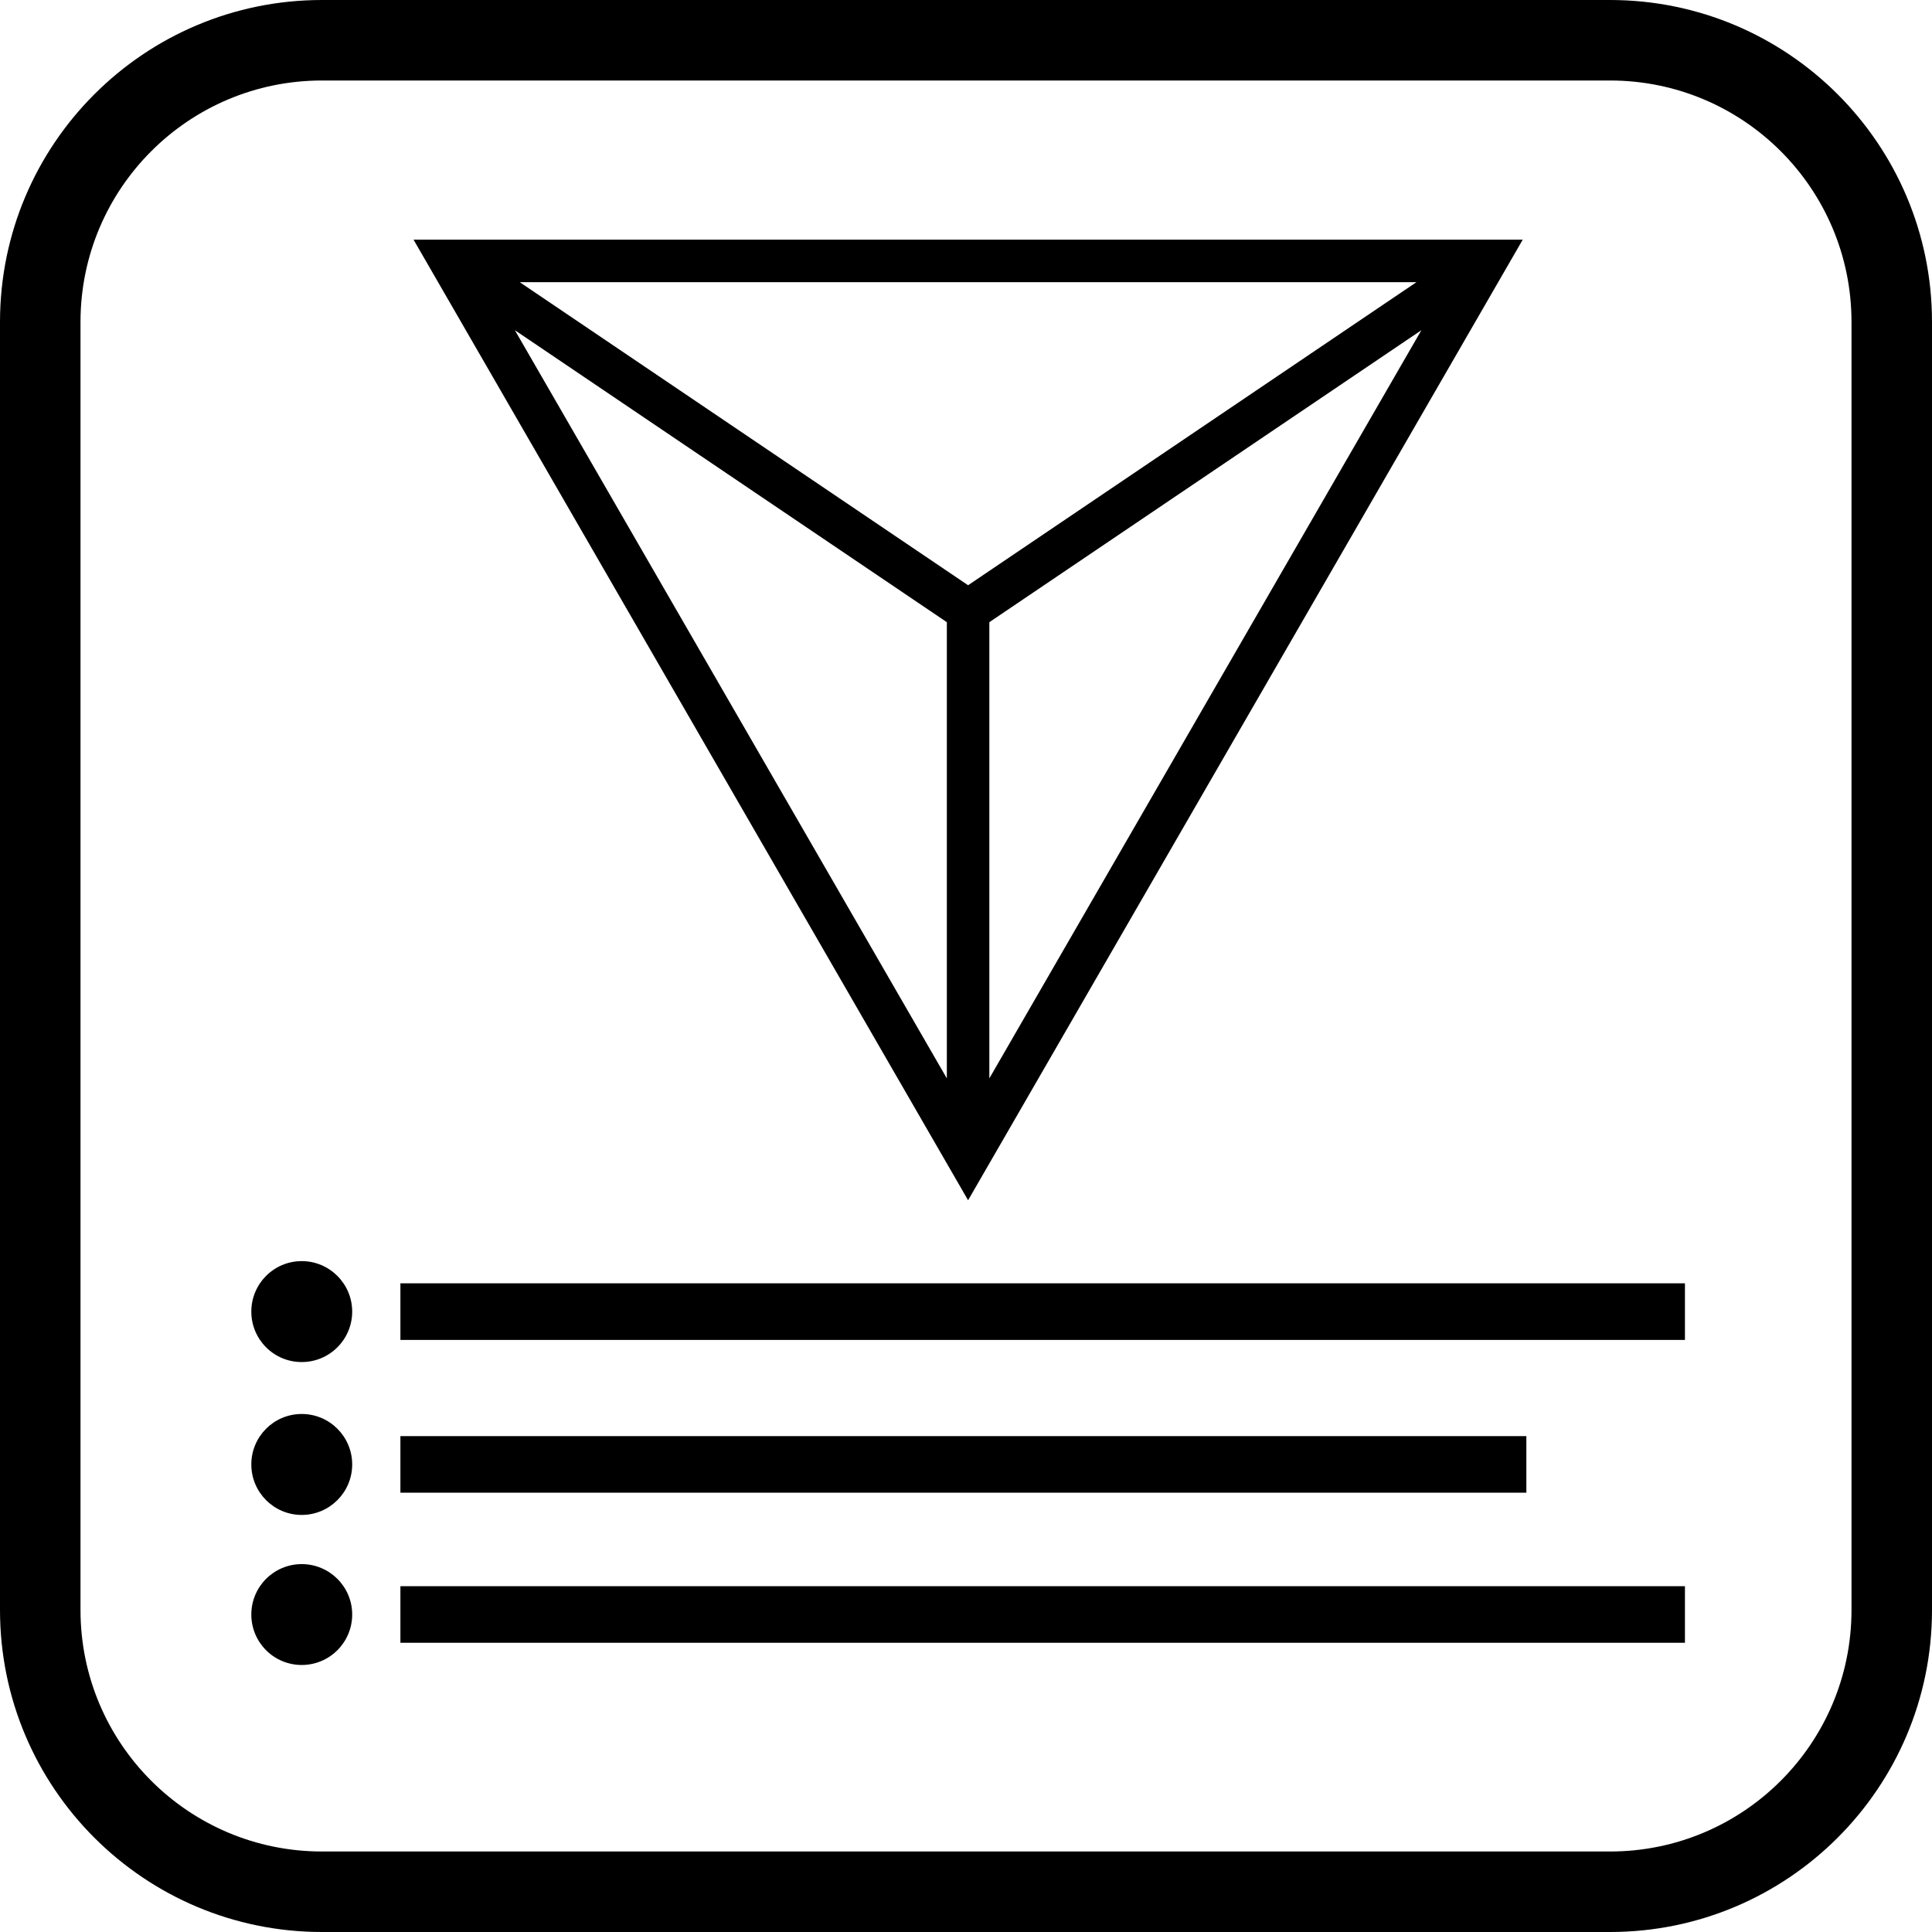
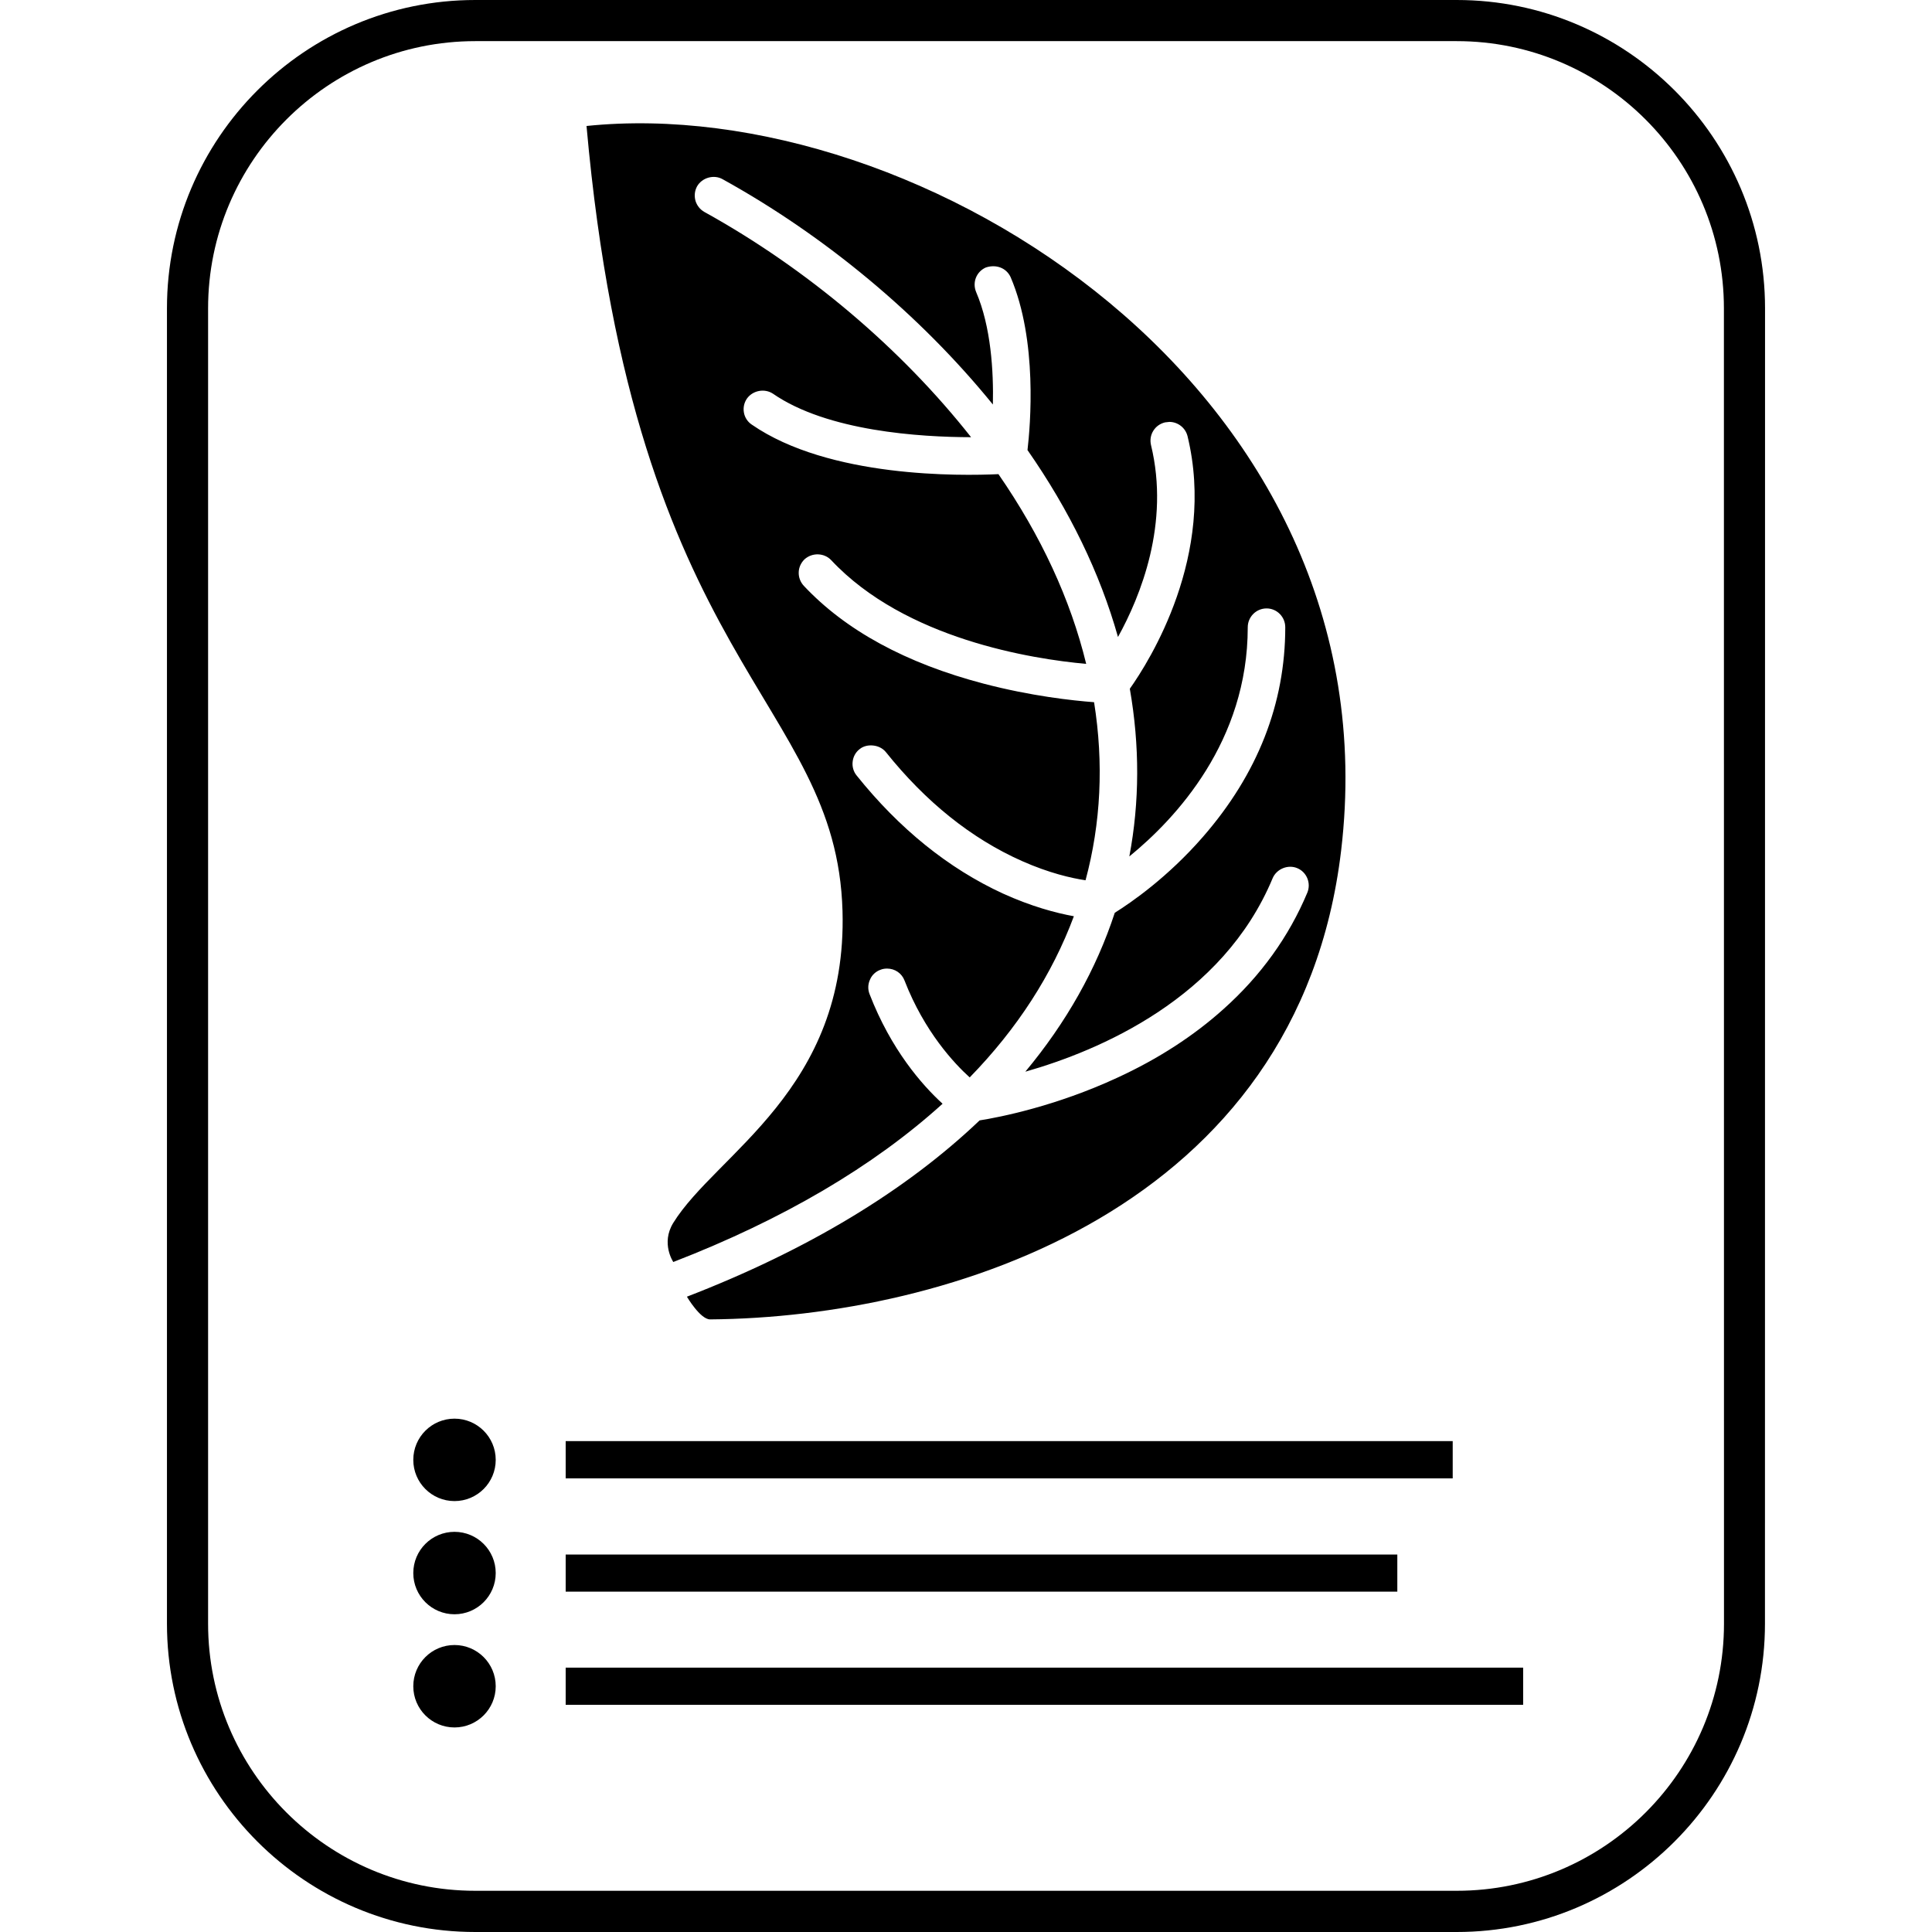
- <svg xmlns="http://www.w3.org/2000/svg" enable-background="new 0 244 24 24" height="24px" id="Ebene_1" version="1.1" viewBox="0 244 24 24" width="24px" x="0px" xml:space="preserve" y="0px">
-   <path d="M20,244H4c-2.209,0-4,1.791-4,4v16c0,2.209,1.791,4,4,4h16c2.209,0,4-1.791,4-4v-16C24,245.791,22.209,244,20,244z M23,264  c0,1.657-1.343,3-3,3H4c-1.657,0-3-1.343-3-3v-16c0-1.657,1.343-3,3-3h16c1.657,0,3,1.343,3,3V264z M4.974,259.942h15.957v0.703  H4.974V259.942z M18.962,262.543H4.974v-0.703h13.987V262.543z M4.974,263.704h15.957v0.703H4.974V263.704z M4.375,260.293  c0,0.347-0.281,0.627-0.627,0.627s-0.626-0.28-0.626-0.627c0-0.346,0.28-0.627,0.626-0.627S4.375,259.948,4.375,260.293z   M4.375,262.192c0,0.346-0.281,0.627-0.627,0.627s-0.626-0.281-0.626-0.627c0-0.347,0.28-0.627,0.626-0.627  S4.375,261.845,4.375,262.192z M4.375,264.056c0,0.347-0.281,0.627-0.627,0.627s-0.626-0.28-0.626-0.627  c0-0.346,0.28-0.626,0.626-0.626S4.375,263.71,4.375,264.056z M18.916,246.977H5.137l6.889,11.933L18.916,246.977z M12.29,257.396  v-5.667l5.367-3.627L12.29,257.396z M17.596,247.505l-5.57,3.765l-5.57-3.765H17.596z M11.762,257.396l-5.366-9.294l5.366,3.627  V257.396z" />
+ <svg xmlns="http://www.w3.org/2000/svg" version="1.1" id="Ebene_1" x="0px" y="0px" width="24px" height="24px" viewBox="0 0 24 24" enable-background="new 0 0 24 24" xml:space="preserve">
+   <g>
+     <g>
+       <rect x="7.027" y="17.902" width="11.019" height="0.463" />
+       <path d="M21.926,3.83c0-2.112-1.719-3.83-3.83-3.83H5.904c-2.112,0-3.83,1.718-3.83,3.83v16.34c0,2.111,1.718,3.83,3.83,3.83    h12.192c2.11,0,3.829-1.719,3.829-3.83L21.926,3.83L21.926,3.83z M21.416,20.17c0,1.83-1.488,3.318-3.32,3.318H5.904    c-1.83,0-3.319-1.488-3.319-3.318V3.83c0-1.83,1.489-3.319,3.319-3.319h12.192c1.83,0,3.319,1.489,3.319,3.319L21.416,20.17    L21.416,20.17z" />
+       <circle cx="5.646" cy="18.135" r="0.512" />
+       <rect x="7.027" y="19.311" width="10.331" height="0.461" />
+       <circle cx="5.646" cy="19.541" r="0.512" />
+       <rect x="7.027" y="20.716" width="11.894" height="0.462" />
+       <circle cx="5.646" cy="20.947" r="0.512" />
+     </g>
+     <path d="M8.364,15.677c1.362-0.527,2.487-1.188,3.345-1.966c-0.257-0.235-0.64-0.672-0.907-1.362   c-0.023-0.059-0.021-0.123,0.006-0.181c0.023-0.056,0.073-0.102,0.132-0.122c0.022-0.009,0.05-0.014,0.079-0.014   c0.099,0,0.184,0.059,0.218,0.15c0.246,0.634,0.618,1.03,0.809,1.202c0.592-0.607,1.025-1.28,1.294-2.002   c-0.225-0.041-0.529-0.122-0.881-0.282c-0.676-0.311-1.287-0.804-1.818-1.467c-0.038-0.046-0.057-0.11-0.049-0.172   c0.007-0.062,0.038-0.119,0.089-0.157c0.085-0.069,0.244-0.059,0.323,0.038c0.496,0.62,1.063,1.075,1.691,1.354   c0.338,0.15,0.615,0.213,0.79,0.239c0.191-0.709,0.227-1.453,0.106-2.212c-0.266-0.02-0.782-0.076-1.37-0.23   c-0.966-0.253-1.718-0.663-2.236-1.216C9.943,7.232,9.919,7.17,9.922,7.107c0.002-0.059,0.028-0.116,0.072-0.159   c0.098-0.088,0.247-0.079,0.331,0.01c0.92,0.983,2.501,1.229,3.168,1.289c-0.195-0.802-0.562-1.593-1.09-2.357   C11.936,5.912,10.3,5.939,9.338,5.274C9.287,5.24,9.251,5.185,9.241,5.124C9.23,5.062,9.245,5,9.279,4.951   C9.351,4.85,9.497,4.822,9.601,4.89c0.677,0.468,1.829,0.54,2.462,0.541c-0.872-1.106-2.04-2.094-3.313-2.798   c-0.053-0.03-0.092-0.079-0.11-0.137c-0.018-0.064-0.01-0.125,0.018-0.179c0.062-0.111,0.211-0.153,0.32-0.09   c1.277,0.706,2.458,1.692,3.356,2.798c0.009-0.413-0.023-0.965-0.208-1.397c-0.05-0.12,0.003-0.253,0.12-0.305   c0.128-0.043,0.255,0.005,0.308,0.119c0.338,0.789,0.245,1.846,0.21,2.149c0.522,0.749,0.901,1.529,1.124,2.322   c0.279-0.504,0.647-1.409,0.41-2.385c-0.014-0.062-0.004-0.125,0.029-0.177c0.033-0.053,0.084-0.089,0.145-0.104l0.054-0.006   c0.106,0,0.2,0.073,0.226,0.177c0.358,1.48-0.474,2.795-0.717,3.138c0.124,0.708,0.122,1.406-0.006,2.083   C14.61,10.165,15.5,9.209,15.5,7.792c0-0.128,0.104-0.234,0.234-0.234c0.128,0,0.232,0.105,0.232,0.234   c0,0.949-0.344,1.825-1.023,2.604c-0.438,0.503-0.888,0.813-1.095,0.943c-0.229,0.701-0.602,1.363-1.111,1.974   c0.917-0.261,2.45-0.909,3.072-2.403c0.05-0.118,0.193-0.174,0.307-0.125c0.117,0.049,0.173,0.186,0.124,0.304   c-0.229,0.547-0.579,1.033-1.04,1.445c-0.37,0.333-0.814,0.621-1.321,0.854c-0.764,0.354-1.462,0.491-1.71,0.53   c-0.919,0.876-2.142,1.613-3.636,2.19c0,0,0.166,0.282,0.288,0.282c2.964-0.024,7.31-1.371,7.839-5.824   c0.681-5.728-5.242-9.428-9.374-9.001c0.6,6.729,3.104,7.103,3.18,9.751c0.063,2.223-1.571,3.016-2.103,3.876   C8.207,15.446,8.364,15.677,8.364,15.677z" />
+   </g>
</svg>
